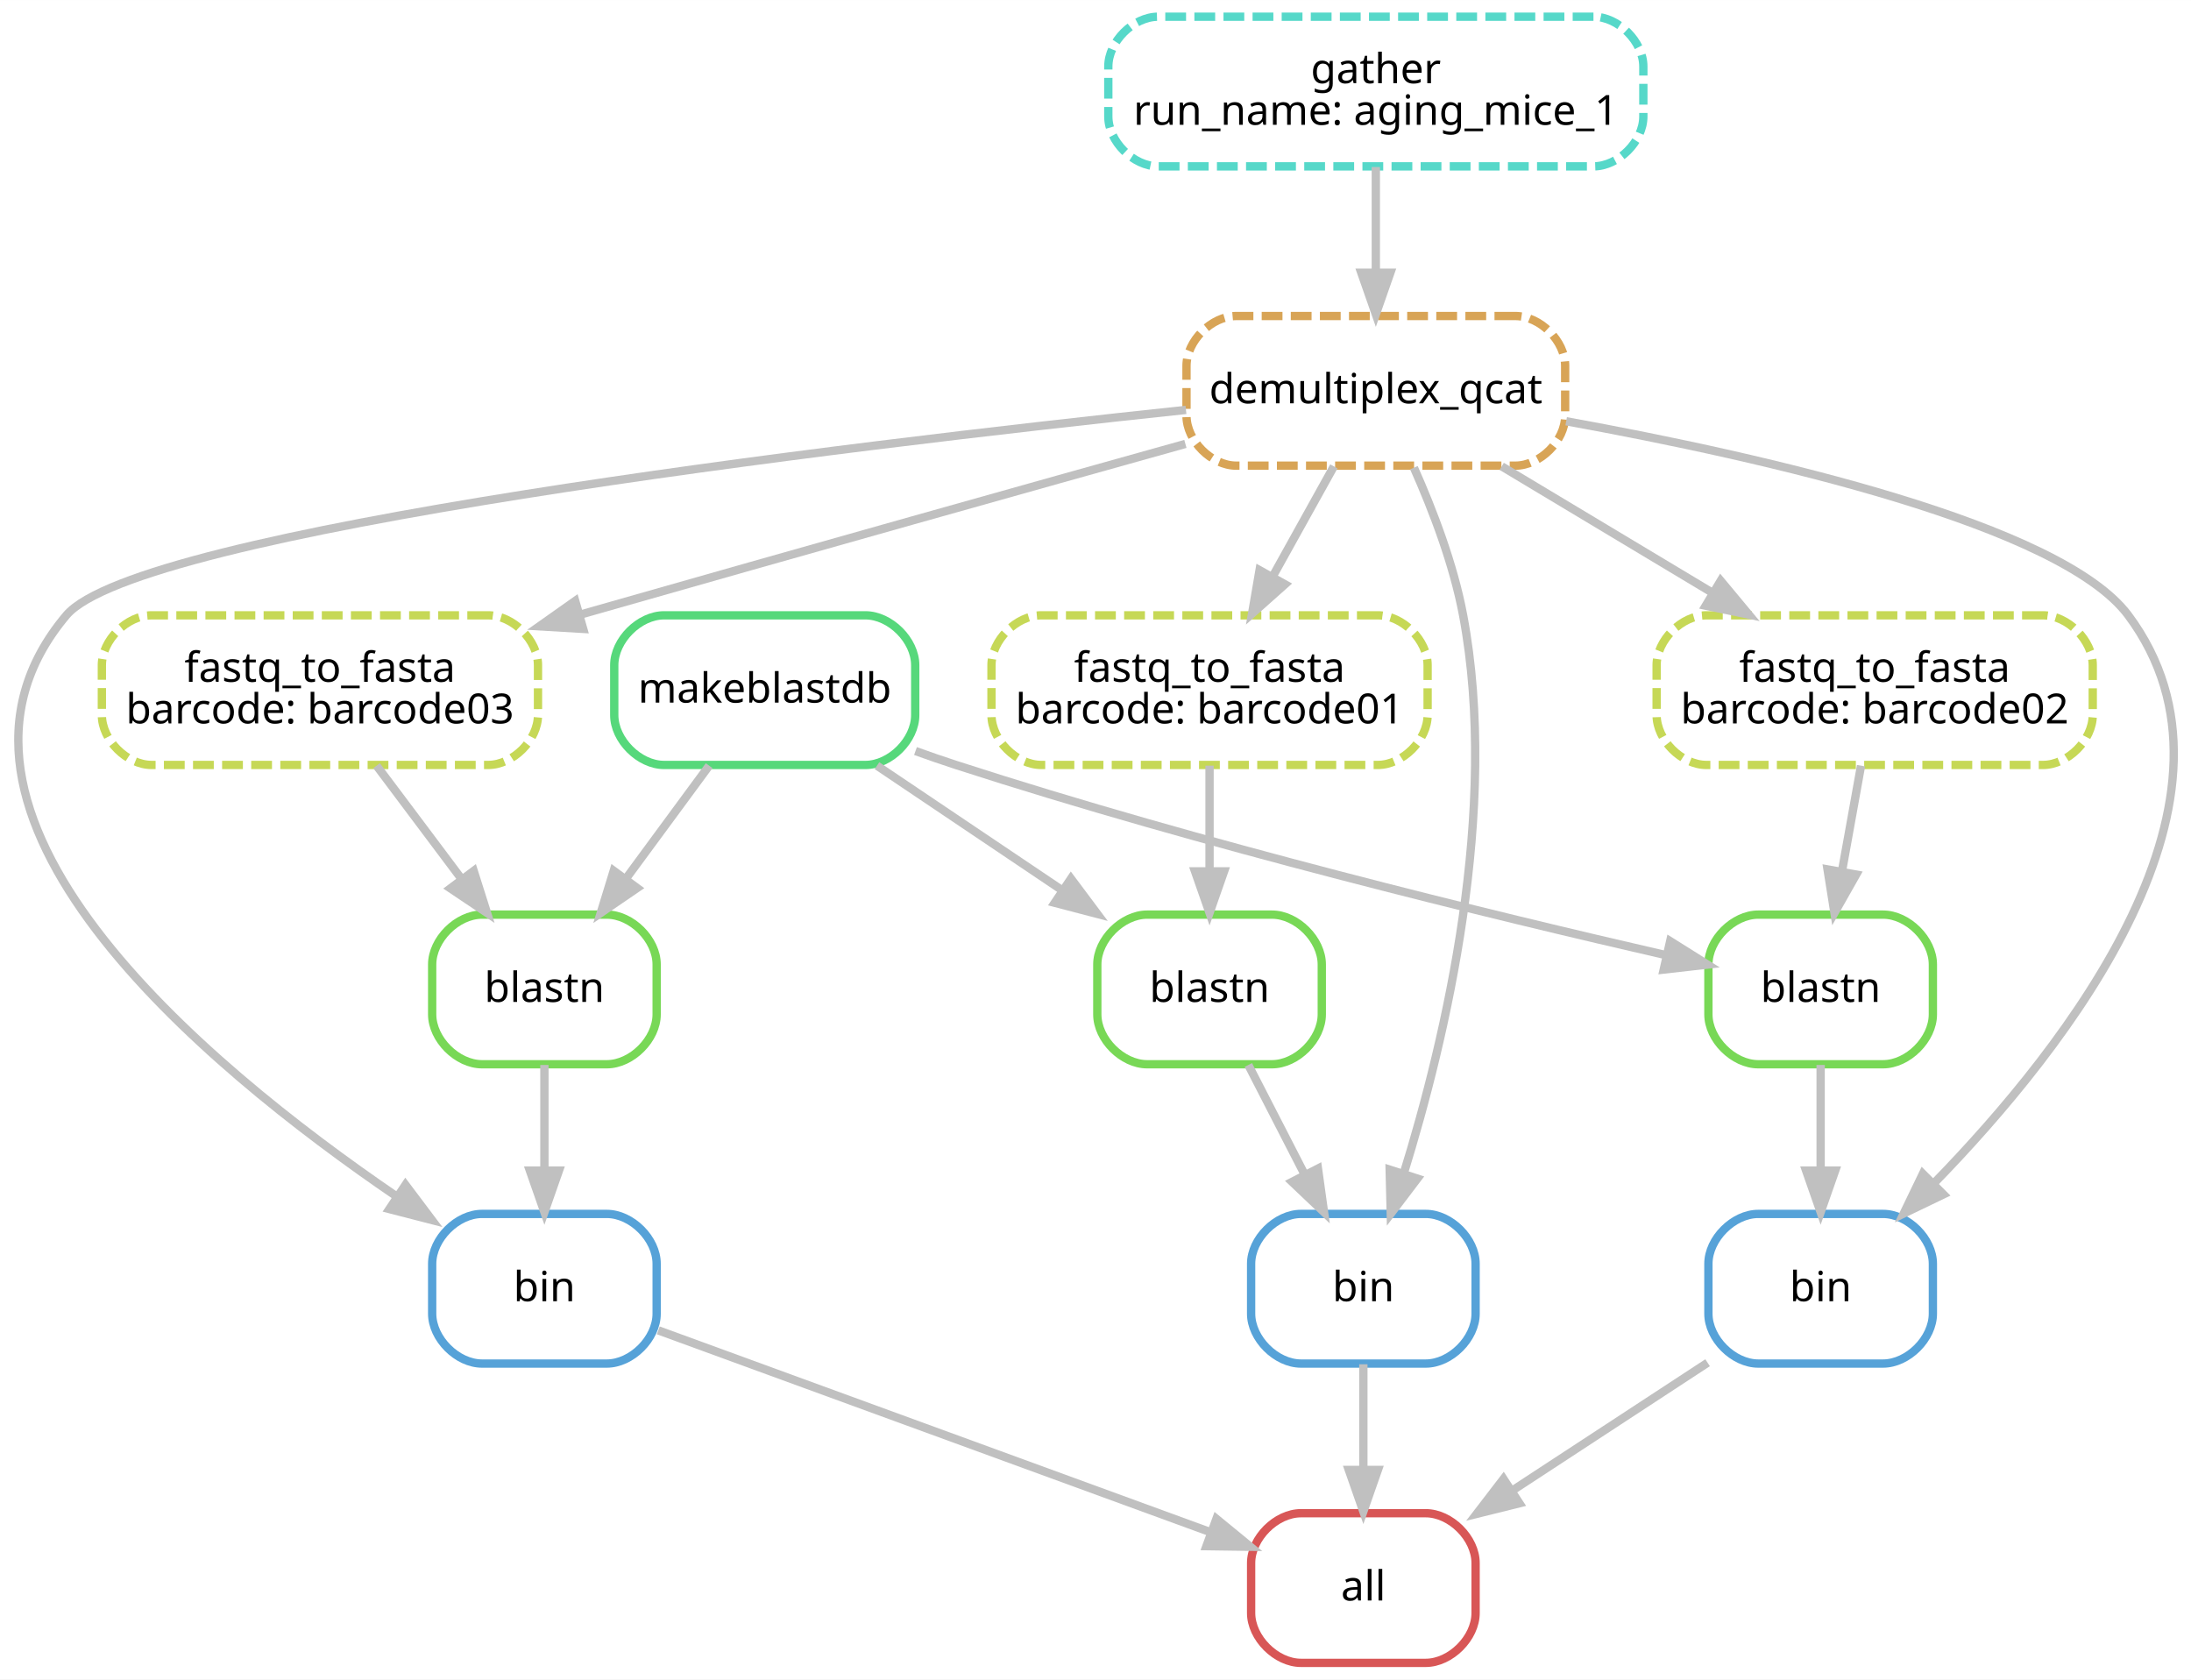
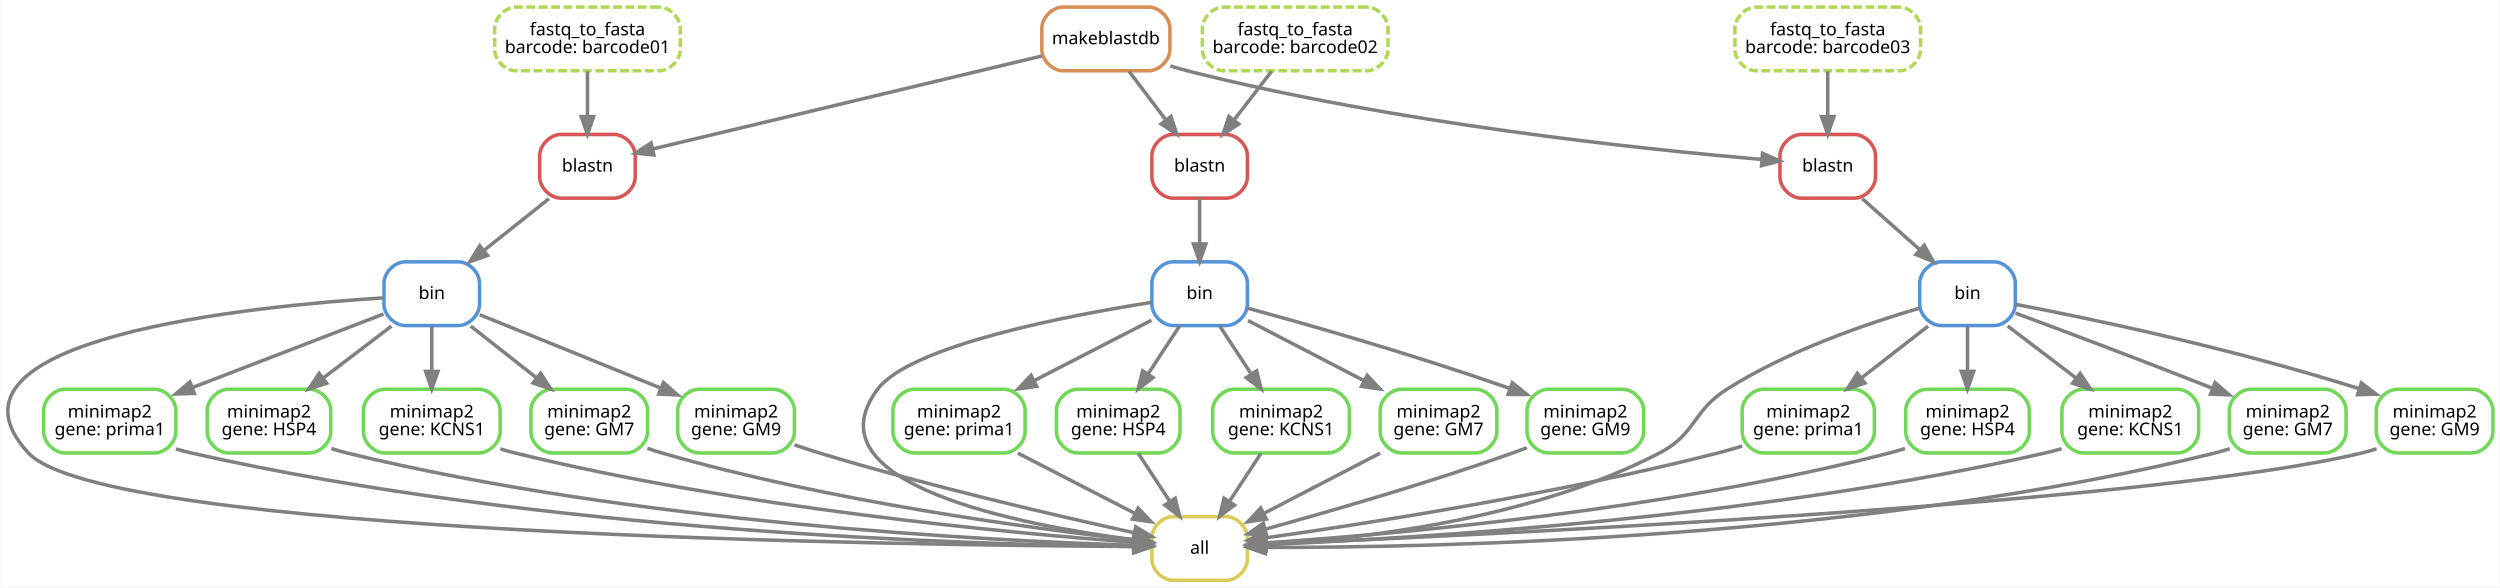
- <svg xmlns="http://www.w3.org/2000/svg" width="527pt" height="404pt" viewBox="0.00 0.00 527.05 404.00">
-   <g id="graph0" class="graph" transform="scale(1 1) rotate(0) translate(4 400)">
-     <polygon fill="#ffffff" stroke="transparent" points="-4,4 -4,-400 523.046,-400 523.046,4 -4,4" />
+ <svg xmlns="http://www.w3.org/2000/svg" width="1413pt" height="332pt" viewBox="0.00 0.00 1412.53 332.00">
+   <g id="graph0" class="graph" transform="scale(1 1) rotate(0) translate(4 328)">
+     <polygon fill="white" stroke="none" points="-4,4 -4,-328 1408.53,-328 1408.53,4 -4,4" />
    <g id="node1" class="node">
-       <path fill="none" stroke="#d85656" stroke-width="2" d="M338.959,-36C338.959,-36 308.959,-36 308.959,-36 302.959,-36 296.959,-30 296.959,-24 296.959,-24 296.959,-12 296.959,-12 296.959,-6 302.959,0 308.959,0 308.959,0 338.959,0 338.959,0 344.959,0 350.959,-6 350.959,-12 350.959,-12 350.959,-24 350.959,-24 350.959,-30 344.959,-36 338.959,-36" />
-       <text text-anchor="middle" x="323.959" y="-15" font-family="sans" font-size="10.00" fill="#000000">all</text>
+       <path fill="none" stroke="#d8cb56" stroke-width="2" d="M688.795,-36C688.795,-36 658.795,-36 658.795,-36 652.795,-36 646.795,-30 646.795,-24 646.795,-24 646.795,-12 646.795,-12 646.795,-6 652.795,-0 658.795,-0 658.795,-0 688.795,-0 688.795,-0 694.795,-0 700.795,-6 700.795,-12 700.795,-12 700.795,-24 700.795,-24 700.795,-30 694.795,-36 688.795,-36" />
+       <text text-anchor="middle" x="673.795" y="-15" font-family="sans" font-size="10.00">all</text>
    </g>
    <g id="node2" class="node">
-       <path fill="none" stroke="#56a2d8" stroke-width="2" d="M338.959,-108C338.959,-108 308.959,-108 308.959,-108 302.959,-108 296.959,-102 296.959,-96 296.959,-96 296.959,-84 296.959,-84 296.959,-78 302.959,-72 308.959,-72 308.959,-72 338.959,-72 338.959,-72 344.959,-72 350.959,-78 350.959,-84 350.959,-84 350.959,-96 350.959,-96 350.959,-102 344.959,-108 338.959,-108" />
-       <text text-anchor="middle" x="323.959" y="-87" font-family="sans" font-size="10.00" fill="#000000">bin</text>
+       <path fill="none" stroke="#5692d8" stroke-width="2" d="M254.795,-180C254.795,-180 224.795,-180 224.795,-180 218.795,-180 212.795,-174 212.795,-168 212.795,-168 212.795,-156 212.795,-156 212.795,-150 218.795,-144 224.795,-144 224.795,-144 254.795,-144 254.795,-144 260.795,-144 266.795,-150 266.795,-156 266.795,-156 266.795,-168 266.795,-168 266.795,-174 260.795,-180 254.795,-180" />
+       <text text-anchor="middle" x="239.795" y="-159" font-family="sans" font-size="10.00">bin</text>
    </g>
    <g id="edge1" class="edge">
-       <path fill="none" stroke="#c0c0c0" stroke-width="2" d="M323.959,-71.831C323.959,-64.131 323.959,-54.974 323.959,-46.417" />
-       <polygon fill="#c0c0c0" stroke="#c0c0c0" stroke-width="2" points="327.459,-46.413 323.959,-36.413 320.459,-46.413 327.459,-46.413" />
+       <path fill="none" stroke="grey" stroke-width="2" d="M212.692,-159.652C140.281,-155.151 -48.228,-137.021 11.795,-72 54.341,-25.911 502.882,-19.881 636.463,-19.109" />
+       <polygon fill="grey" stroke="grey" stroke-width="2" points="636.627,-22.608 646.608,-19.057 636.591,-15.608 636.627,-22.608" />
+     </g>
+     <g id="node5" class="node">
+       <path fill="none" stroke="#70d856" stroke-width="2" d="M83.165,-108C83.165,-108 32.425,-108 32.425,-108 26.425,-108 20.425,-102 20.425,-96 20.425,-96 20.425,-84 20.425,-84 20.425,-78 26.425,-72 32.425,-72 32.425,-72 83.165,-72 83.165,-72 89.165,-72 95.165,-78 95.165,-84 95.165,-84 95.165,-96 95.165,-96 95.165,-102 89.165,-108 83.165,-108" />
+       <text text-anchor="middle" x="57.795" y="-92" font-family="sans" font-size="10.00">minimap2</text>
+       <text text-anchor="middle" x="57.795" y="-82" font-family="sans" font-size="10.00">gene: prima1</text>
+     </g>
+     <g id="edge22" class="edge">
+       <path fill="none" stroke="grey" stroke-width="2" d="M212.548,-150.52C183.996,-139.539 138.616,-122.085 104.365,-108.911" />
+       <polygon fill="grey" stroke="grey" stroke-width="2" points="105.613,-105.641 95.023,-105.318 103.1,-112.175 105.613,-105.641" />
+     </g>
+     <g id="node8" class="node">
+       <path fill="none" stroke="#70d856" stroke-width="2" d="M170.721,-108C170.721,-108 124.869,-108 124.869,-108 118.869,-108 112.869,-102 112.869,-96 112.869,-96 112.869,-84 112.869,-84 112.869,-78 118.869,-72 124.869,-72 124.869,-72 170.721,-72 170.721,-72 176.721,-72 182.721,-78 182.721,-84 182.721,-84 182.721,-96 182.721,-96 182.721,-102 176.721,-108 170.721,-108" />
+       <text text-anchor="middle" x="147.795" y="-92" font-family="sans" font-size="10.00">minimap2</text>
+       <text text-anchor="middle" x="147.795" y="-82" font-family="sans" font-size="10.00">gene: HSP4</text>
+     </g>
+     <g id="edge25" class="edge">
+       <path fill="none" stroke="grey" stroke-width="2" d="M217.054,-143.697C205.356,-134.796 190.934,-123.823 178.285,-114.199" />
+       <polygon fill="grey" stroke="grey" stroke-width="2" points="180.353,-111.374 170.275,-108.104 176.114,-116.945 180.353,-111.374" />
+     </g>
+     <g id="node11" class="node">
+       <path fill="none" stroke="#70d856" stroke-width="2" d="M266.443,-108C266.443,-108 213.148,-108 213.148,-108 207.148,-108 201.148,-102 201.148,-96 201.148,-96 201.148,-84 201.148,-84 201.148,-78 207.148,-72 213.148,-72 213.148,-72 266.443,-72 266.443,-72 272.443,-72 278.443,-78 278.443,-84 278.443,-84 278.443,-96 278.443,-96 278.443,-102 272.443,-108 266.443,-108" />
+       <text text-anchor="middle" x="239.795" y="-92" font-family="sans" font-size="10.00">minimap2</text>
+       <text text-anchor="middle" x="239.795" y="-82" font-family="sans" font-size="10.00">gene: KCNS1</text>
+     </g>
+     <g id="edge28" class="edge">
+       <path fill="none" stroke="grey" stroke-width="2" d="M239.795,-143.697C239.795,-135.983 239.795,-126.712 239.795,-118.112" />
+       <polygon fill="grey" stroke="grey" stroke-width="2" points="243.295,-118.104 239.795,-108.104 236.295,-118.104 243.295,-118.104" />
+     </g>
+     <g id="node14" class="node">
+       <path fill="none" stroke="#70d856" stroke-width="2" d="M349.769,-108C349.769,-108 307.821,-108 307.821,-108 301.821,-108 295.821,-102 295.821,-96 295.821,-96 295.821,-84 295.821,-84 295.821,-78 301.821,-72 307.821,-72 307.821,-72 349.769,-72 349.769,-72 355.769,-72 361.769,-78 361.769,-84 361.769,-84 361.769,-96 361.769,-96 361.769,-102 355.769,-108 349.769,-108" />
+       <text text-anchor="middle" x="328.795" y="-92" font-family="sans" font-size="10.00">minimap2</text>
+       <text text-anchor="middle" x="328.795" y="-82" font-family="sans" font-size="10.00">gene: GM7</text>
+     </g>
+     <g id="edge31" class="edge">
+       <path fill="none" stroke="grey" stroke-width="2" d="M261.795,-143.697C273.004,-134.881 286.797,-124.032 298.949,-114.474" />
+       <polygon fill="grey" stroke="grey" stroke-width="2" points="301.352,-117.038 307.048,-108.104 297.024,-111.535 301.352,-117.038" />
+     </g>
+     <g id="node17" class="node">
+       <path fill="none" stroke="#70d856" stroke-width="2" d="M432.769,-108C432.769,-108 390.821,-108 390.821,-108 384.821,-108 378.821,-102 378.821,-96 378.821,-96 378.821,-84 378.821,-84 378.821,-78 384.821,-72 390.821,-72 390.821,-72 432.769,-72 432.769,-72 438.769,-72 444.769,-78 444.769,-84 444.769,-84 444.769,-96 444.769,-96 444.769,-102 438.769,-108 432.769,-108" />
+       <text text-anchor="middle" x="411.795" y="-92" font-family="sans" font-size="10.00">minimap2</text>
+       <text text-anchor="middle" x="411.795" y="-82" font-family="sans" font-size="10.00">gene: GM9</text>
+     </g>
+     <g id="edge34" class="edge">
+       <path fill="none" stroke="grey" stroke-width="2" d="M266.919,-150.105C291.515,-140.209 329.005,-125.081 369.24,-108.624" />
+       <polygon fill="grey" stroke="grey" stroke-width="2" points="370.759,-111.785 378.687,-104.756 368.106,-105.306 370.759,-111.785" />
    </g>
    <g id="node3" class="node">
-       <path fill="none" stroke="#56a2d8" stroke-width="2" d="M141.959,-108C141.959,-108 111.959,-108 111.959,-108 105.959,-108 99.959,-102 99.959,-96 99.959,-96 99.959,-84 99.959,-84 99.959,-78 105.959,-72 111.959,-72 111.959,-72 141.959,-72 141.959,-72 147.959,-72 153.959,-78 153.959,-84 153.959,-84 153.959,-96 153.959,-96 153.959,-102 147.959,-108 141.959,-108" />
-       <text text-anchor="middle" x="126.959" y="-87" font-family="sans" font-size="10.00" fill="#000000">bin</text>
+       <path fill="none" stroke="#5692d8" stroke-width="2" d="M688.795,-180C688.795,-180 658.795,-180 658.795,-180 652.795,-180 646.795,-174 646.795,-168 646.795,-168 646.795,-156 646.795,-156 646.795,-150 652.795,-144 658.795,-144 658.795,-144 688.795,-144 688.795,-144 694.795,-144 700.795,-150 700.795,-156 700.795,-156 700.795,-168 700.795,-168 700.795,-174 694.795,-180 688.795,-180" />
+       <text text-anchor="middle" x="673.795" y="-159" font-family="sans" font-size="10.00">bin</text>
    </g>
    <g id="edge2" class="edge">
-       <path fill="none" stroke="#c0c0c0" stroke-width="2" d="M154.351,-79.989C188.901,-67.361 248.444,-45.599 286.999,-31.508" />
-       <polygon fill="#c0c0c0" stroke="#c0c0c0" stroke-width="2" points="288.609,-34.646 296.8,-27.926 286.206,-28.072 288.609,-34.646" />
+       <path fill="none" stroke="grey" stroke-width="2" d="M646.757,-157.121C600.766,-149.909 510.46,-132.876 491.795,-108 451.502,-54.3 572.472,-31.201 636.629,-22.923" />
+       <polygon fill="grey" stroke="grey" stroke-width="2" points="637.279,-26.369 646.778,-21.676 636.425,-19.422 637.279,-26.369" />
+     </g>
+     <g id="node6" class="node">
+       <path fill="none" stroke="#70d856" stroke-width="2" d="M563.165,-108C563.165,-108 512.425,-108 512.425,-108 506.425,-108 500.425,-102 500.425,-96 500.425,-96 500.425,-84 500.425,-84 500.425,-78 506.425,-72 512.425,-72 512.425,-72 563.165,-72 563.165,-72 569.165,-72 575.165,-78 575.165,-84 575.165,-84 575.165,-96 575.165,-96 575.165,-102 569.165,-108 563.165,-108" />
+       <text text-anchor="middle" x="537.795" y="-92" font-family="sans" font-size="10.00">minimap2</text>
+       <text text-anchor="middle" x="537.795" y="-82" font-family="sans" font-size="10.00">gene: prima1</text>
+     </g>
+     <g id="edge23" class="edge">
+       <path fill="none" stroke="grey" stroke-width="2" d="M646.6,-147.003C627.609,-137.228 601.879,-123.984 580.208,-112.83" />
+       <polygon fill="grey" stroke="grey" stroke-width="2" points="581.694,-109.658 571.201,-108.194 578.49,-115.882 581.694,-109.658" />
+     </g>
+     <g id="node9" class="node">
+       <path fill="none" stroke="#70d856" stroke-width="2" d="M650.721,-108C650.721,-108 604.869,-108 604.869,-108 598.869,-108 592.869,-102 592.869,-96 592.869,-96 592.869,-84 592.869,-84 592.869,-78 598.869,-72 604.869,-72 604.869,-72 650.721,-72 650.721,-72 656.721,-72 662.721,-78 662.721,-84 662.721,-84 662.721,-96 662.721,-96 662.721,-102 656.721,-108 650.721,-108" />
+       <text text-anchor="middle" x="627.795" y="-92" font-family="sans" font-size="10.00">minimap2</text>
+       <text text-anchor="middle" x="627.795" y="-82" font-family="sans" font-size="10.00">gene: HSP4</text>
+     </g>
+     <g id="edge26" class="edge">
+       <path fill="none" stroke="grey" stroke-width="2" d="M662.424,-143.697C657.077,-135.559 650.591,-125.689 644.685,-116.701" />
+       <polygon fill="grey" stroke="grey" stroke-width="2" points="647.452,-114.539 639.035,-108.104 641.602,-118.384 647.452,-114.539" />
+     </g>
+     <g id="node12" class="node">
+       <path fill="none" stroke="#70d856" stroke-width="2" d="M746.443,-108C746.443,-108 693.148,-108 693.148,-108 687.148,-108 681.148,-102 681.148,-96 681.148,-96 681.148,-84 681.148,-84 681.148,-78 687.148,-72 693.148,-72 693.148,-72 746.443,-72 746.443,-72 752.443,-72 758.443,-78 758.443,-84 758.443,-84 758.443,-96 758.443,-96 758.443,-102 752.443,-108 746.443,-108" />
+       <text text-anchor="middle" x="719.795" y="-92" font-family="sans" font-size="10.00">minimap2</text>
+       <text text-anchor="middle" x="719.795" y="-82" font-family="sans" font-size="10.00">gene: KCNS1</text>
+     </g>
+     <g id="edge29" class="edge">
+       <path fill="none" stroke="grey" stroke-width="2" d="M685.166,-143.697C690.514,-135.559 696.999,-125.689 702.906,-116.701" />
+       <polygon fill="grey" stroke="grey" stroke-width="2" points="705.988,-118.384 708.555,-108.104 700.138,-114.539 705.988,-118.384" />
+     </g>
+     <g id="node15" class="node">
+       <path fill="none" stroke="#70d856" stroke-width="2" d="M829.769,-108C829.769,-108 787.821,-108 787.821,-108 781.821,-108 775.821,-102 775.821,-96 775.821,-96 775.821,-84 775.821,-84 775.821,-78 781.821,-72 787.821,-72 787.821,-72 829.769,-72 829.769,-72 835.769,-72 841.769,-78 841.769,-84 841.769,-84 841.769,-96 841.769,-96 841.769,-102 835.769,-108 829.769,-108" />
+       <text text-anchor="middle" x="808.795" y="-92" font-family="sans" font-size="10.00">minimap2</text>
+       <text text-anchor="middle" x="808.795" y="-82" font-family="sans" font-size="10.00">gene: GM7</text>
+     </g>
+     <g id="edge32" class="edge">
+       <path fill="none" stroke="grey" stroke-width="2" d="M701.114,-146.834C719.991,-137.047 745.458,-123.841 766.887,-112.73" />
+       <polygon fill="grey" stroke="grey" stroke-width="2" points="768.526,-115.823 775.792,-108.113 765.303,-109.609 768.526,-115.823" />
+     </g>
+     <g id="node18" class="node">
+       <path fill="none" stroke="#70d856" stroke-width="2" d="M912.769,-108C912.769,-108 870.821,-108 870.821,-108 864.821,-108 858.821,-102 858.821,-96 858.821,-96 858.821,-84 858.821,-84 858.821,-78 864.821,-72 870.821,-72 870.821,-72 912.769,-72 912.769,-72 918.769,-72 924.769,-78 924.769,-84 924.769,-84 924.769,-96 924.769,-96 924.769,-102 918.769,-108 912.769,-108" />
+       <text text-anchor="middle" x="891.795" y="-92" font-family="sans" font-size="10.00">minimap2</text>
+       <text text-anchor="middle" x="891.795" y="-82" font-family="sans" font-size="10.00">gene: GM9</text>
+     </g>
+     <g id="edge35" class="edge">
+       <path fill="none" stroke="grey" stroke-width="2" d="M701.061,-153.768C734.217,-144.773 792.005,-128.451 849.24,-108.406" />
+       <polygon fill="grey" stroke="grey" stroke-width="2" points="850.532,-111.662 858.79,-105.025 848.195,-105.064 850.532,-111.662" />
    </g>
    <g id="node4" class="node">
-       <path fill="none" stroke="#56a2d8" stroke-width="2" d="M448.959,-108C448.959,-108 418.959,-108 418.959,-108 412.959,-108 406.959,-102 406.959,-96 406.959,-96 406.959,-84 406.959,-84 406.959,-78 412.959,-72 418.959,-72 418.959,-72 448.959,-72 448.959,-72 454.959,-72 460.959,-78 460.959,-84 460.959,-84 460.959,-96 460.959,-96 460.959,-102 454.959,-108 448.959,-108" />
-       <text text-anchor="middle" x="433.959" y="-87" font-family="sans" font-size="10.00" fill="#000000">bin</text>
+       <path fill="none" stroke="#5692d8" stroke-width="2" d="M1122.8,-180C1122.8,-180 1092.8,-180 1092.8,-180 1086.8,-180 1080.8,-174 1080.8,-168 1080.8,-168 1080.8,-156 1080.8,-156 1080.8,-150 1086.8,-144 1092.8,-144 1092.8,-144 1122.8,-144 1122.8,-144 1128.8,-144 1134.8,-150 1134.8,-156 1134.8,-156 1134.8,-168 1134.8,-168 1134.8,-174 1128.8,-180 1122.8,-180" />
+       <text text-anchor="middle" x="1107.8" y="-159" font-family="sans" font-size="10.00">bin</text>
    </g>
    <g id="edge3" class="edge">
-       <path fill="none" stroke="#c0c0c0" stroke-width="2" d="M406.768,-72.202C392.621,-62.943 375.143,-51.502 359.896,-41.522" />
-       <polygon fill="#c0c0c0" stroke="#c0c0c0" stroke-width="2" points="361.502,-38.391 351.218,-35.843 357.669,-44.248 361.502,-38.391" />
-     </g>
-     <g id="node5" class="node">
-       <path fill="none" stroke="#78d856" stroke-width="2" d="M301.959,-180C301.959,-180 271.959,-180 271.959,-180 265.959,-180 259.959,-174 259.959,-168 259.959,-168 259.959,-156 259.959,-156 259.959,-150 265.959,-144 271.959,-144 271.959,-144 301.959,-144 301.959,-144 307.959,-144 313.959,-150 313.959,-156 313.959,-156 313.959,-168 313.959,-168 313.959,-174 307.959,-180 301.959,-180" />
-       <text text-anchor="middle" x="286.959" y="-159" font-family="sans" font-size="10.00" fill="#000000">blastn</text>
+       <path fill="none" stroke="grey" stroke-width="2" d="M1080.54,-153.777C1052,-145.46 1006.57,-130.047 971.795,-108 952.146,-95.544 954.433,-82.738 933.795,-72 860.961,-34.106 763.525,-23.287 711.042,-20.211" />
+       <polygon fill="grey" stroke="grey" stroke-width="2" points="711.027,-16.705 700.858,-19.679 710.662,-23.695 711.027,-16.705" />
+     </g>
+     <g id="node7" class="node">
+       <path fill="none" stroke="#70d856" stroke-width="2" d="M1043.17,-108C1043.17,-108 992.425,-108 992.425,-108 986.425,-108 980.425,-102 980.425,-96 980.425,-96 980.425,-84 980.425,-84 980.425,-78 986.425,-72 992.425,-72 992.425,-72 1043.17,-72 1043.17,-72 1049.17,-72 1055.17,-78 1055.17,-84 1055.17,-84 1055.17,-96 1055.17,-96 1055.17,-102 1049.17,-108 1043.17,-108" />
+       <text text-anchor="middle" x="1017.8" y="-92" font-family="sans" font-size="10.00">minimap2</text>
+       <text text-anchor="middle" x="1017.8" y="-82" font-family="sans" font-size="10.00">gene: prima1</text>
+     </g>
+     <g id="edge24" class="edge">
+       <path fill="none" stroke="grey" stroke-width="2" d="M1085.55,-143.697C1074.21,-134.881 1060.26,-124.032 1047.98,-114.474" />
+       <polygon fill="grey" stroke="grey" stroke-width="2" points="1049.83,-111.481 1039.79,-108.104 1045.53,-117.007 1049.83,-111.481" />
+     </g>
+     <g id="node10" class="node">
+       <path fill="none" stroke="#70d856" stroke-width="2" d="M1130.72,-108C1130.72,-108 1084.87,-108 1084.87,-108 1078.87,-108 1072.87,-102 1072.87,-96 1072.87,-96 1072.87,-84 1072.87,-84 1072.87,-78 1078.87,-72 1084.87,-72 1084.87,-72 1130.72,-72 1130.72,-72 1136.72,-72 1142.72,-78 1142.72,-84 1142.72,-84 1142.72,-96 1142.72,-96 1142.72,-102 1136.72,-108 1130.72,-108" />
+       <text text-anchor="middle" x="1107.8" y="-92" font-family="sans" font-size="10.00">minimap2</text>
+       <text text-anchor="middle" x="1107.8" y="-82" font-family="sans" font-size="10.00">gene: HSP4</text>
+     </g>
+     <g id="edge27" class="edge">
+       <path fill="none" stroke="grey" stroke-width="2" d="M1107.8,-143.697C1107.8,-135.983 1107.8,-126.712 1107.8,-118.112" />
+       <polygon fill="grey" stroke="grey" stroke-width="2" points="1111.3,-118.104 1107.8,-108.104 1104.3,-118.104 1111.3,-118.104" />
+     </g>
+     <g id="node13" class="node">
+       <path fill="none" stroke="#70d856" stroke-width="2" d="M1226.44,-108C1226.44,-108 1173.15,-108 1173.15,-108 1167.15,-108 1161.15,-102 1161.15,-96 1161.15,-96 1161.15,-84 1161.15,-84 1161.15,-78 1167.15,-72 1173.15,-72 1173.15,-72 1226.44,-72 1226.44,-72 1232.44,-72 1238.44,-78 1238.44,-84 1238.44,-84 1238.44,-96 1238.44,-96 1238.44,-102 1232.44,-108 1226.44,-108" />
+       <text text-anchor="middle" x="1199.8" y="-92" font-family="sans" font-size="10.00">minimap2</text>
+       <text text-anchor="middle" x="1199.8" y="-82" font-family="sans" font-size="10.00">gene: KCNS1</text>
+     </g>
+     <g id="edge30" class="edge">
+       <path fill="none" stroke="grey" stroke-width="2" d="M1130.54,-143.697C1142.23,-134.796 1156.66,-123.823 1169.31,-114.199" />
+       <polygon fill="grey" stroke="grey" stroke-width="2" points="1171.48,-116.945 1177.32,-108.104 1167.24,-111.374 1171.48,-116.945" />
+     </g>
+     <g id="node16" class="node">
+       <path fill="none" stroke="#70d856" stroke-width="2" d="M1309.77,-108C1309.77,-108 1267.82,-108 1267.82,-108 1261.82,-108 1255.82,-102 1255.82,-96 1255.82,-96 1255.82,-84 1255.82,-84 1255.82,-78 1261.82,-72 1267.82,-72 1267.82,-72 1309.77,-72 1309.77,-72 1315.77,-72 1321.77,-78 1321.77,-84 1321.77,-84 1321.77,-96 1321.77,-96 1321.77,-102 1315.77,-108 1309.77,-108" />
+       <text text-anchor="middle" x="1288.8" y="-92" font-family="sans" font-size="10.00">minimap2</text>
+       <text text-anchor="middle" x="1288.8" y="-82" font-family="sans" font-size="10.00">gene: GM7</text>
+     </g>
+     <g id="edge33" class="edge">
+       <path fill="none" stroke="grey" stroke-width="2" d="M1134.99,-150.99C1161.39,-141.21 1202.81,-125.705 1246.39,-108.513" />
+       <polygon fill="grey" stroke="grey" stroke-width="2" points="1247.7,-111.756 1255.71,-104.821 1245.13,-105.248 1247.7,-111.756" />
+     </g>
+     <g id="node19" class="node">
+       <path fill="none" stroke="#70d856" stroke-width="2" d="M1392.77,-108C1392.77,-108 1350.82,-108 1350.82,-108 1344.82,-108 1338.82,-102 1338.82,-96 1338.82,-96 1338.82,-84 1338.82,-84 1338.82,-78 1344.82,-72 1350.82,-72 1350.82,-72 1392.77,-72 1392.77,-72 1398.77,-72 1404.77,-78 1404.77,-84 1404.77,-84 1404.77,-96 1404.77,-96 1404.77,-102 1398.77,-108 1392.77,-108" />
+       <text text-anchor="middle" x="1371.8" y="-92" font-family="sans" font-size="10.00">minimap2</text>
+       <text text-anchor="middle" x="1371.8" y="-82" font-family="sans" font-size="10.00">gene: GM9</text>
+     </g>
+     <g id="edge36" class="edge">
+       <path fill="none" stroke="grey" stroke-width="2" d="M1134.95,-156.002C1175.59,-148.212 1254.68,-131.852 1329.3,-108.259" />
+       <polygon fill="grey" stroke="grey" stroke-width="2" points="1330.4,-111.583 1338.85,-105.192 1328.26,-104.919 1330.4,-111.583" />
    </g>
    <g id="edge4" class="edge">
-       <path fill="none" stroke="#c0c0c0" stroke-width="2" d="M296.296,-143.831C300.383,-135.877 305.269,-126.369 309.79,-117.572" />
-       <polygon fill="#c0c0c0" stroke="#c0c0c0" stroke-width="2" points="313.039,-118.907 314.497,-108.413 306.813,-115.708 313.039,-118.907" />
-     </g>
-     <g id="node6" class="node">
-       <path fill="none" stroke="#d8a456" stroke-width="2" stroke-dasharray="5,2" d="M360.503,-324C360.503,-324 293.415,-324 293.415,-324 287.415,-324 281.415,-318 281.415,-312 281.415,-312 281.415,-300 281.415,-300 281.415,-294 287.415,-288 293.415,-288 293.415,-288 360.503,-288 360.503,-288 366.503,-288 372.503,-294 372.503,-300 372.503,-300 372.503,-312 372.503,-312 372.503,-318 366.503,-324 360.503,-324" />
-       <text text-anchor="middle" x="326.959" y="-303" font-family="sans" font-size="10.00" fill="#000000">demultiplex_qcat</text>
+       <path fill="none" stroke="grey" stroke-width="2" d="M95.208,-74.266C98.088,-73.412 100.972,-72.641 103.795,-72 300.967,-27.213 544.739,-20.139 636.519,-19.121" />
+       <polygon fill="grey" stroke="grey" stroke-width="2" points="636.727,-22.62 646.694,-19.027 636.662,-15.62 636.727,-22.62" />
    </g>
    <g id="edge5" class="edge">
-       <path fill="none" stroke="#c0c0c0" stroke-width="2" d="M336.117,-287.513C340.66,-277.312 345.659,-264.259 347.959,-252 356.758,-205.099 343.704,-150.064 333.669,-117.72" />
-       <polygon fill="#c0c0c0" stroke="#c0c0c0" stroke-width="2" points="336.951,-116.496 330.548,-108.055 330.29,-118.646 336.951,-116.496" />
+       <path fill="none" stroke="grey" stroke-width="2" d="M571.064,-71.876C591.113,-61.557 616.668,-48.403 637.275,-37.797" />
+       <polygon fill="grey" stroke="grey" stroke-width="2" points="639.067,-40.811 646.357,-33.123 635.863,-34.587 639.067,-40.811" />
+     </g>
+     <g id="edge6" class="edge">
+       <path fill="none" stroke="grey" stroke-width="2" d="M980.376,-75.852C975.829,-74.455 971.226,-73.133 966.795,-72 876.224,-48.84 767.399,-31.952 711.308,-24.033" />
+       <polygon fill="grey" stroke="grey" stroke-width="2" points="711.527,-20.53 701.139,-22.615 710.56,-27.463 711.527,-20.53" />
    </g>
    <g id="edge7" class="edge">
-       <path fill="none" stroke="#c0c0c0" stroke-width="2" d="M281.284,-301.415C198.17,-292.608 29.149,-272.388 11.959,-252 -27.913,-204.711 44.515,-144.175 91.47,-112.16" />
-       <polygon fill="#c0c0c0" stroke="#c0c0c0" stroke-width="2" points="93.537,-114.988 99.908,-106.523 89.649,-109.167 93.537,-114.988" />
+       <path fill="none" stroke="grey" stroke-width="2" d="M183.084,-74.461C186.002,-73.536 188.931,-72.698 191.795,-72 354.217,-32.406 554.69,-22.348 636.444,-19.827" />
+       <polygon fill="grey" stroke="grey" stroke-width="2" points="636.829,-23.318 646.724,-19.531 636.627,-16.321 636.829,-23.318" />
+     </g>
+     <g id="edge8" class="edge">
+       <path fill="none" stroke="grey" stroke-width="2" d="M639.166,-71.697C644.514,-63.559 650.999,-53.689 656.906,-44.701" />
+       <polygon fill="grey" stroke="grey" stroke-width="2" points="659.988,-46.383 662.555,-36.104 654.138,-42.539 659.988,-46.383" />
    </g>
    <g id="edge9" class="edge">
-       <path fill="none" stroke="#c0c0c0" stroke-width="2" d="M372.747,-298.683C420.847,-289.953 491.744,-273.758 507.959,-252 540.338,-208.551 493.709,-148.673 461.069,-115.22" />
-       <polygon fill="#c0c0c0" stroke="#c0c0c0" stroke-width="2" points="463.492,-112.693 453.944,-108.101 458.545,-117.645 463.492,-112.693" />
-     </g>
-     <g id="node9" class="node">
-       <path fill="none" stroke="#c6d856" stroke-width="2" stroke-dasharray="5,2" d="M327.414,-252C327.414,-252 246.504,-252 246.504,-252 240.504,-252 234.504,-246 234.504,-240 234.504,-240 234.504,-228 234.504,-228 234.504,-222 240.504,-216 246.504,-216 246.504,-216 327.414,-216 327.414,-216 333.414,-216 339.414,-222 339.414,-228 339.414,-228 339.414,-240 339.414,-240 339.414,-246 333.414,-252 327.414,-252" />
-       <text text-anchor="middle" x="286.959" y="-236" font-family="sans" font-size="10.00" fill="#000000">fastq_to_fasta</text>
-       <text text-anchor="middle" x="286.959" y="-226" font-family="sans" font-size="10.00" fill="#000000">barcode: barcode01</text>
+       <path fill="none" stroke="grey" stroke-width="2" d="M1072.49,-74.542C1069.57,-73.599 1066.65,-72.735 1063.8,-72 936.964,-39.36 781.443,-25.886 711.281,-21.175" />
+       <polygon fill="grey" stroke="grey" stroke-width="2" points="711.372,-17.674 701.166,-20.518 710.918,-24.659 711.372,-17.674" />
+     </g>
+     <g id="edge10" class="edge">
+       <path fill="none" stroke="grey" stroke-width="2" d="M278.583,-74.256C281.343,-73.428 284.099,-72.664 286.795,-72 412.995,-40.905 567.149,-26.663 636.663,-21.468" />
+       <polygon fill="grey" stroke="grey" stroke-width="2" points="636.964,-24.956 646.684,-20.739 636.456,-17.974 636.964,-24.956" />
+     </g>
+     <g id="edge11" class="edge">
+       <path fill="none" stroke="grey" stroke-width="2" d="M708.424,-71.697C703.077,-63.559 696.591,-53.689 690.685,-44.701" />
+       <polygon fill="grey" stroke="grey" stroke-width="2" points="693.452,-42.539 685.035,-36.104 687.602,-46.383 693.452,-42.539" />
+     </g>
+     <g id="edge12" class="edge">
+       <path fill="none" stroke="grey" stroke-width="2" d="M1160.98,-74.413C1157.9,-73.512 1154.81,-72.692 1151.8,-72 990.377,-34.987 792.148,-23.513 711.048,-20.222" />
+       <polygon fill="grey" stroke="grey" stroke-width="2" points="710.974,-16.716 700.846,-19.826 710.703,-23.711 710.974,-16.716" />
+     </g>
+     <g id="edge13" class="edge">
+       <path fill="none" stroke="grey" stroke-width="2" d="M361.689,-74.629C364.406,-73.667 367.131,-72.774 369.795,-72 463.751,-44.694 578.371,-29.374 636.351,-22.836" />
+       <polygon fill="grey" stroke="grey" stroke-width="2" points="636.945,-26.292 646.501,-21.716 636.177,-19.334 636.945,-26.292" />
+     </g>
+     <g id="edge14" class="edge">
+       <path fill="none" stroke="grey" stroke-width="2" d="M775.77,-71.876C755.869,-61.557 730.502,-48.403 710.047,-37.797" />
+       <polygon fill="grey" stroke="grey" stroke-width="2" points="711.521,-34.619 701.032,-33.123 708.298,-40.833 711.521,-34.619" />
+     </g>
+     <g id="edge15" class="edge">
+       <path fill="none" stroke="grey" stroke-width="2" d="M1255.97,-74.39C1253.23,-73.481 1250.49,-72.666 1247.8,-72 1049.92,-23.038 803.55,-18.437 711.12,-18.601" />
+       <polygon fill="grey" stroke="grey" stroke-width="2" points="710.864,-15.102 700.877,-18.641 710.891,-22.102 710.864,-15.102" />
+     </g>
+     <g id="edge16" class="edge">
+       <path fill="none" stroke="grey" stroke-width="2" d="M444.773,-76.578C449.454,-74.959 454.228,-73.385 458.795,-72 520.483,-53.297 593.597,-36.357 636.705,-26.895" />
+       <polygon fill="grey" stroke="grey" stroke-width="2" points="637.708,-30.258 646.733,-24.71 636.217,-23.419 637.708,-30.258" />
    </g>
    <g id="edge17" class="edge">
-       <path fill="none" stroke="#c0c0c0" stroke-width="2" d="M316.865,-287.831C312.399,-279.793 307.051,-270.167 302.121,-261.292" />
-       <polygon fill="#c0c0c0" stroke="#c0c0c0" stroke-width="2" points="305.105,-259.455 297.189,-252.413 298.986,-262.855 305.105,-259.455" />
-     </g>
-     <g id="node12" class="node">
-       <path fill="none" stroke="#c6d856" stroke-width="2" stroke-dasharray="5,2" d="M113.414,-252C113.414,-252 32.504,-252 32.504,-252 26.504,-252 20.504,-246 20.504,-240 20.504,-240 20.504,-228 20.504,-228 20.504,-222 26.504,-216 32.504,-216 32.504,-216 113.414,-216 113.414,-216 119.414,-216 125.414,-222 125.414,-228 125.414,-228 125.414,-240 125.414,-240 125.414,-246 119.414,-252 113.414,-252" />
-       <text text-anchor="middle" x="72.959" y="-236" font-family="sans" font-size="10.00" fill="#000000">fastq_to_fasta</text>
-       <text text-anchor="middle" x="72.959" y="-226" font-family="sans" font-size="10.00" fill="#000000">barcode: barcode03</text>
+       <path fill="none" stroke="grey" stroke-width="2" d="M858.79,-74.975C856.098,-73.935 853.408,-72.93 850.795,-72 803.212,-55.061 747.202,-38.909 711.133,-28.984" />
+       <polygon fill="grey" stroke="grey" stroke-width="2" points="711.63,-25.492 701.061,-26.232 709.785,-32.244 711.63,-25.492" />
    </g>
    <g id="edge18" class="edge">
-       <path fill="none" stroke="#c0c0c0" stroke-width="2" d="M281.152,-293.233C244.362,-282.953 191.115,-268.016 135.406,-252.117" />
-       <polygon fill="#c0c0c0" stroke="#c0c0c0" stroke-width="2" points="136.292,-248.73 125.716,-249.349 134.369,-255.461 136.292,-248.73" />
-     </g>
-     <g id="node13" class="node">
-       <path fill="none" stroke="#c6d856" stroke-width="2" stroke-dasharray="5,2" d="M487.414,-252C487.414,-252 406.504,-252 406.504,-252 400.504,-252 394.504,-246 394.504,-240 394.504,-240 394.504,-228 394.504,-228 394.504,-222 400.504,-216 406.504,-216 406.504,-216 487.414,-216 487.414,-216 493.414,-216 499.414,-222 499.414,-228 499.414,-228 499.414,-240 499.414,-240 499.414,-246 493.414,-252 487.414,-252" />
-       <text text-anchor="middle" x="446.959" y="-236" font-family="sans" font-size="10.00" fill="#000000">fastq_to_fasta</text>
-       <text text-anchor="middle" x="446.959" y="-226" font-family="sans" font-size="10.00" fill="#000000">barcode: barcode02</text>
+       <path fill="none" stroke="grey" stroke-width="2" d="M1338.97,-74.356C1336.24,-73.455 1333.49,-72.651 1330.8,-72 1211.75,-43.273 832.491,-25.533 711.366,-20.489" />
+       <polygon fill="grey" stroke="grey" stroke-width="2" points="711.254,-16.982 701.118,-20.068 710.966,-23.976 711.254,-16.982" />
+     </g>
+     <g id="node20" class="node">
+       <path fill="none" stroke="#d85656" stroke-width="2" d="M342.795,-252C342.795,-252 312.795,-252 312.795,-252 306.795,-252 300.795,-246 300.795,-240 300.795,-240 300.795,-228 300.795,-228 300.795,-222 306.795,-216 312.795,-216 312.795,-216 342.795,-216 342.795,-216 348.795,-216 354.795,-222 354.795,-228 354.795,-228 354.795,-240 354.795,-240 354.795,-246 348.795,-252 342.795,-252" />
+       <text text-anchor="middle" x="327.795" y="-231" font-family="sans" font-size="10.00">blastn</text>
    </g>
    <g id="edge19" class="edge">
-       <path fill="none" stroke="#c0c0c0" stroke-width="2" d="M357.24,-287.831C372.589,-278.622 391.409,-267.33 407.841,-257.471" />
-       <polygon fill="#c0c0c0" stroke="#c0c0c0" stroke-width="2" points="409.913,-260.309 416.688,-252.163 406.312,-254.307 409.913,-260.309" />
-     </g>
-     <g id="node7" class="node">
-       <path fill="none" stroke="#78d856" stroke-width="2" d="M141.959,-180C141.959,-180 111.959,-180 111.959,-180 105.959,-180 99.959,-174 99.959,-168 99.959,-168 99.959,-156 99.959,-156 99.959,-150 105.959,-144 111.959,-144 111.959,-144 141.959,-144 141.959,-144 147.959,-144 153.959,-150 153.959,-156 153.959,-156 153.959,-168 153.959,-168 153.959,-174 147.959,-180 141.959,-180" />
-       <text text-anchor="middle" x="126.959" y="-159" font-family="sans" font-size="10.00" fill="#000000">blastn</text>
-     </g>
-     <g id="edge6" class="edge">
-       <path fill="none" stroke="#c0c0c0" stroke-width="2" d="M126.959,-143.831C126.959,-136.131 126.959,-126.974 126.959,-118.417" />
-       <polygon fill="#c0c0c0" stroke="#c0c0c0" stroke-width="2" points="130.459,-118.413 126.959,-108.413 123.459,-118.413 130.459,-118.413" />
-     </g>
-     <g id="node8" class="node">
-       <path fill="none" stroke="#78d856" stroke-width="2" d="M448.959,-180C448.959,-180 418.959,-180 418.959,-180 412.959,-180 406.959,-174 406.959,-168 406.959,-168 406.959,-156 406.959,-156 406.959,-150 412.959,-144 418.959,-144 418.959,-144 448.959,-144 448.959,-144 454.959,-144 460.959,-150 460.959,-156 460.959,-156 460.959,-168 460.959,-168 460.959,-174 454.959,-180 448.959,-180" />
-       <text text-anchor="middle" x="433.959" y="-159" font-family="sans" font-size="10.00" fill="#000000">blastn</text>
-     </g>
-     <g id="edge8" class="edge">
-       <path fill="none" stroke="#c0c0c0" stroke-width="2" d="M433.959,-143.831C433.959,-136.131 433.959,-126.974 433.959,-118.417" />
-       <polygon fill="#c0c0c0" stroke="#c0c0c0" stroke-width="2" points="437.459,-118.413 433.959,-108.413 430.459,-118.413 437.459,-118.413" />
-     </g>
-     <g id="edge10" class="edge">
-       <path fill="none" stroke="#c0c0c0" stroke-width="2" d="M286.959,-215.831C286.959,-208.131 286.959,-198.974 286.959,-190.417" />
-       <polygon fill="#c0c0c0" stroke="#c0c0c0" stroke-width="2" points="290.459,-190.413 286.959,-180.413 283.459,-190.413 290.459,-190.413" />
-     </g>
-     <g id="node10" class="node">
-       <path fill="none" stroke="#56d87b" stroke-width="2" d="M204.159,-252C204.159,-252 155.759,-252 155.759,-252 149.759,-252 143.759,-246 143.759,-240 143.759,-240 143.759,-228 143.759,-228 143.759,-222 149.759,-216 155.759,-216 155.759,-216 204.159,-216 204.159,-216 210.159,-216 216.159,-222 216.159,-228 216.159,-228 216.159,-240 216.159,-240 216.159,-246 210.159,-252 204.159,-252" />
-       <text text-anchor="middle" x="179.959" y="-231" font-family="sans" font-size="10.00" fill="#000000">makeblastdb</text>
-     </g>
-     <g id="edge11" class="edge">
-       <path fill="none" stroke="#c0c0c0" stroke-width="2" d="M206.96,-215.831C220.392,-206.793 236.806,-195.748 251.263,-186.02" />
-       <polygon fill="#c0c0c0" stroke="#c0c0c0" stroke-width="2" points="253.624,-188.649 259.967,-180.163 249.716,-182.842 253.624,-188.649" />
-     </g>
-     <g id="edge14" class="edge">
-       <path fill="none" stroke="#c0c0c0" stroke-width="2" d="M166.585,-215.831C160.543,-207.623 153.283,-197.761 146.637,-188.732" />
-       <polygon fill="#c0c0c0" stroke="#c0c0c0" stroke-width="2" points="149.26,-186.392 140.513,-180.413 143.623,-190.542 149.26,-186.392" />
-     </g>
-     <g id="edge16" class="edge">
-       <path fill="none" stroke="#c0c0c0" stroke-width="2" d="M216.224,-219.349C219.498,-218.166 222.778,-217.031 225.959,-216 284.975,-196.868 355.084,-179.806 396.974,-170.198" />
-       <polygon fill="#c0c0c0" stroke="#c0c0c0" stroke-width="2" points="397.764,-173.608 406.738,-167.976 396.211,-166.782 397.764,-173.608" />
-     </g>
-     <g id="node11" class="node">
-       <path fill="none" stroke="#56d8c9" stroke-width="2" stroke-dasharray="5,2" d="M379.311,-396C379.311,-396 274.607,-396 274.607,-396 268.607,-396 262.607,-390 262.607,-384 262.607,-384 262.607,-372 262.607,-372 262.607,-366 268.607,-360 274.607,-360 274.607,-360 379.311,-360 379.311,-360 385.311,-360 391.311,-366 391.311,-372 391.311,-372 391.311,-384 391.311,-384 391.311,-390 385.311,-396 379.311,-396" />
-       <text text-anchor="middle" x="326.959" y="-380" font-family="sans" font-size="10.00" fill="#000000">gather</text>
-       <text text-anchor="middle" x="326.959" y="-370" font-family="sans" font-size="10.00" fill="#000000">run_name: aging_mice_1</text>
-     </g>
-     <g id="edge12" class="edge">
-       <path fill="none" stroke="#c0c0c0" stroke-width="2" d="M326.959,-359.831C326.959,-352.131 326.959,-342.974 326.959,-334.417" />
-       <polygon fill="#c0c0c0" stroke="#c0c0c0" stroke-width="2" points="330.459,-334.413 326.959,-324.413 323.459,-334.413 330.459,-334.413" />
-     </g>
-     <g id="edge13" class="edge">
-       <path fill="none" stroke="#c0c0c0" stroke-width="2" d="M86.585,-215.831C92.805,-207.539 100.291,-197.557 107.119,-188.453" />
-       <polygon fill="#c0c0c0" stroke="#c0c0c0" stroke-width="2" points="109.949,-190.513 113.149,-180.413 104.349,-186.313 109.949,-190.513" />
-     </g>
-     <g id="edge15" class="edge">
-       <path fill="none" stroke="#c0c0c0" stroke-width="2" d="M443.678,-215.831C442.288,-208.131 440.635,-198.974 439.09,-190.417" />
-       <polygon fill="#c0c0c0" stroke="#c0c0c0" stroke-width="2" points="442.505,-189.632 437.284,-180.413 435.616,-190.876 442.505,-189.632" />
+       <path fill="none" stroke="grey" stroke-width="2" d="M306.042,-215.697C294.959,-206.881 281.321,-196.032 269.306,-186.474" />
+       <polygon fill="grey" stroke="grey" stroke-width="2" points="271.303,-183.59 261.298,-180.104 266.945,-189.069 271.303,-183.59" />
+     </g>
+     <g id="node21" class="node">
+       <path fill="none" stroke="#d85656" stroke-width="2" d="M688.795,-252C688.795,-252 658.795,-252 658.795,-252 652.795,-252 646.795,-246 646.795,-240 646.795,-240 646.795,-228 646.795,-228 646.795,-222 652.795,-216 658.795,-216 658.795,-216 688.795,-216 688.795,-216 694.795,-216 700.795,-222 700.795,-228 700.795,-228 700.795,-240 700.795,-240 700.795,-246 694.795,-252 688.795,-252" />
+       <text text-anchor="middle" x="673.795" y="-231" font-family="sans" font-size="10.00">blastn</text>
+     </g>
+     <g id="edge20" class="edge">
+       <path fill="none" stroke="grey" stroke-width="2" d="M673.795,-215.697C673.795,-207.983 673.795,-198.712 673.795,-190.112" />
+       <polygon fill="grey" stroke="grey" stroke-width="2" points="677.295,-190.104 673.795,-180.104 670.295,-190.104 677.295,-190.104" />
+     </g>
+     <g id="node22" class="node">
+       <path fill="none" stroke="#d85656" stroke-width="2" d="M1043.8,-252C1043.8,-252 1013.8,-252 1013.8,-252 1007.8,-252 1001.8,-246 1001.8,-240 1001.8,-240 1001.8,-228 1001.8,-228 1001.8,-222 1007.8,-216 1013.8,-216 1013.8,-216 1043.8,-216 1043.8,-216 1049.8,-216 1055.8,-222 1055.8,-228 1055.8,-228 1055.8,-240 1055.8,-240 1055.8,-246 1049.8,-252 1043.8,-252" />
+       <text text-anchor="middle" x="1028.8" y="-231" font-family="sans" font-size="10.00">blastn</text>
+     </g>
+     <g id="edge21" class="edge">
+       <path fill="none" stroke="grey" stroke-width="2" d="M1048.32,-215.697C1058.18,-206.965 1070.28,-196.24 1080.99,-186.75" />
+       <polygon fill="grey" stroke="grey" stroke-width="2" points="1083.33,-189.356 1088.49,-180.104 1078.69,-184.117 1083.33,-189.356" />
+     </g>
+     <g id="node23" class="node">
+       <path fill="none" stroke="#d88d56" stroke-width="2" d="M644.995,-324C644.995,-324 596.595,-324 596.595,-324 590.595,-324 584.595,-318 584.595,-312 584.595,-312 584.595,-300 584.595,-300 584.595,-294 590.595,-288 596.595,-288 596.595,-288 644.995,-288 644.995,-288 650.995,-288 656.995,-294 656.995,-300 656.995,-300 656.995,-312 656.995,-312 656.995,-318 650.995,-324 644.995,-324" />
+       <text text-anchor="middle" x="620.795" y="-303" font-family="sans" font-size="10.00">makeblastdb</text>
+     </g>
+     <g id="edge37" class="edge">
+       <path fill="none" stroke="grey" stroke-width="2" d="M584.574,-296.346C528.504,-282.951 421.279,-257.334 364.76,-243.831" />
+       <polygon fill="grey" stroke="grey" stroke-width="2" points="365.36,-240.376 354.821,-241.457 363.734,-247.185 365.36,-240.376" />
+     </g>
+     <g id="edge39" class="edge">
+       <path fill="none" stroke="grey" stroke-width="2" d="M633.896,-287.697C640.186,-279.389 647.842,-269.277 654.76,-260.141" />
+       <polygon fill="grey" stroke="grey" stroke-width="2" points="657.599,-262.19 660.845,-252.104 652.018,-257.964 657.599,-262.19" />
+     </g>
+     <g id="edge41" class="edge">
+       <path fill="none" stroke="grey" stroke-width="2" d="M657.235,-290.752C660.442,-289.736 663.66,-288.799 666.795,-288 783.107,-258.339 924.965,-243.588 991.269,-237.897" />
+       <polygon fill="grey" stroke="grey" stroke-width="2" points="991.949,-241.352 1001.62,-237.03 991.365,-234.377 991.949,-241.352" />
+     </g>
+     <g id="node24" class="node">
+       <path fill="none" stroke="#afd856" stroke-width="2" stroke-dasharray="5,2" d="M368.25,-324C368.25,-324 287.34,-324 287.34,-324 281.34,-324 275.34,-318 275.34,-312 275.34,-312 275.34,-300 275.34,-300 275.34,-294 281.34,-288 287.34,-288 287.34,-288 368.25,-288 368.25,-288 374.25,-288 380.25,-294 380.25,-300 380.25,-300 380.25,-312 380.25,-312 380.25,-318 374.25,-324 368.25,-324" />
+       <text text-anchor="middle" x="327.795" y="-308" font-family="sans" font-size="10.00">fastq_to_fasta</text>
+       <text text-anchor="middle" x="327.795" y="-298" font-family="sans" font-size="10.00">barcode: barcode01</text>
+     </g>
+     <g id="edge38" class="edge">
+       <path fill="none" stroke="grey" stroke-width="2" d="M327.795,-287.697C327.795,-279.983 327.795,-270.712 327.795,-262.112" />
+       <polygon fill="grey" stroke="grey" stroke-width="2" points="331.295,-262.104 327.795,-252.104 324.295,-262.104 331.295,-262.104" />
+     </g>
+     <g id="node25" class="node">
+       <path fill="none" stroke="#afd856" stroke-width="2" stroke-dasharray="5,2" d="M768.25,-324C768.25,-324 687.34,-324 687.34,-324 681.34,-324 675.34,-318 675.34,-312 675.34,-312 675.34,-300 675.34,-300 675.34,-294 681.34,-288 687.34,-288 687.34,-288 768.25,-288 768.25,-288 774.25,-288 780.25,-294 780.25,-300 780.25,-300 780.25,-312 780.25,-312 780.25,-318 774.25,-324 768.25,-324" />
+       <text text-anchor="middle" x="727.795" y="-308" font-family="sans" font-size="10.00">fastq_to_fasta</text>
+       <text text-anchor="middle" x="727.795" y="-298" font-family="sans" font-size="10.00">barcode: barcode02</text>
+     </g>
+     <g id="edge40" class="edge">
+       <path fill="none" stroke="grey" stroke-width="2" d="M714.447,-287.697C708.038,-279.389 700.237,-269.277 693.189,-260.141" />
+       <polygon fill="grey" stroke="grey" stroke-width="2" points="695.869,-257.884 686.99,-252.104 690.327,-262.16 695.869,-257.884" />
+     </g>
+     <g id="node26" class="node">
+       <path fill="none" stroke="#afd856" stroke-width="2" stroke-dasharray="5,2" d="M1069.25,-324C1069.25,-324 988.34,-324 988.34,-324 982.34,-324 976.34,-318 976.34,-312 976.34,-312 976.34,-300 976.34,-300 976.34,-294 982.34,-288 988.34,-288 988.34,-288 1069.25,-288 1069.25,-288 1075.25,-288 1081.25,-294 1081.25,-300 1081.25,-300 1081.25,-312 1081.25,-312 1081.25,-318 1075.25,-324 1069.25,-324" />
+       <text text-anchor="middle" x="1028.8" y="-308" font-family="sans" font-size="10.00">fastq_to_fasta</text>
+       <text text-anchor="middle" x="1028.8" y="-298" font-family="sans" font-size="10.00">barcode: barcode03</text>
+     </g>
+     <g id="edge42" class="edge">
+       <path fill="none" stroke="grey" stroke-width="2" d="M1028.8,-287.697C1028.8,-279.983 1028.8,-270.712 1028.8,-262.112" />
+       <polygon fill="grey" stroke="grey" stroke-width="2" points="1032.3,-262.104 1028.8,-252.104 1025.3,-262.104 1032.3,-262.104" />
    </g>
  </g>
</svg>
